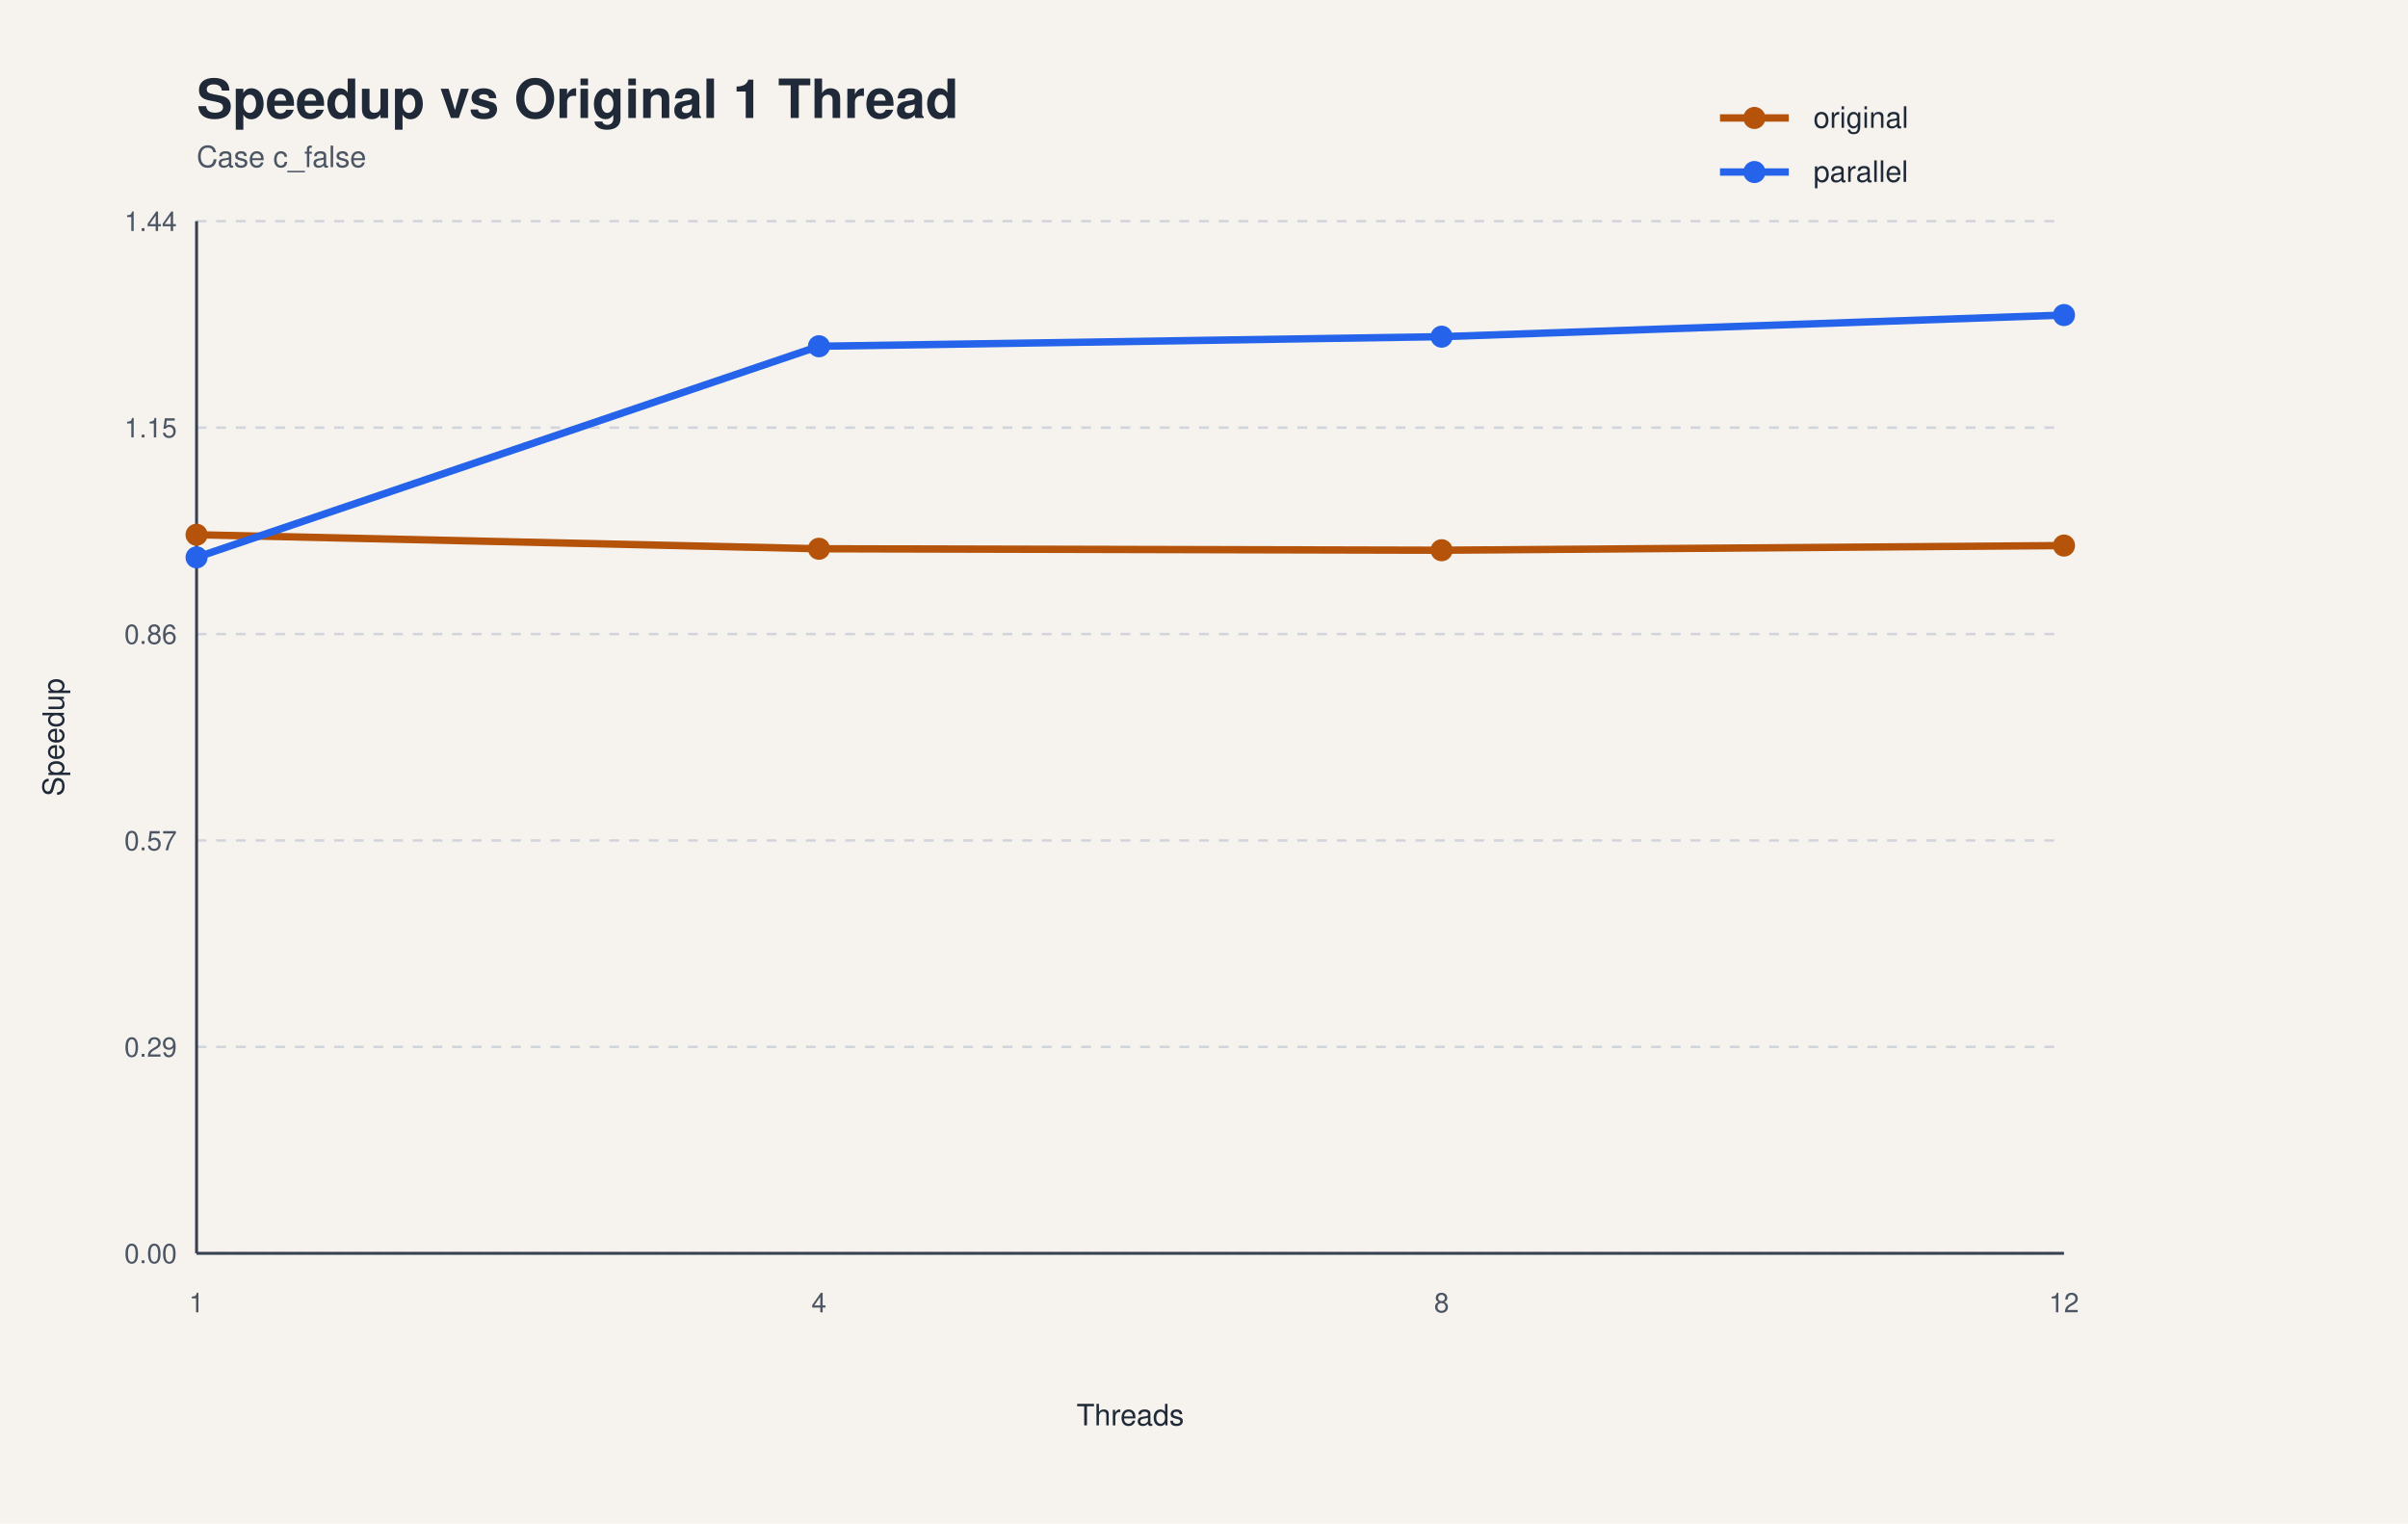
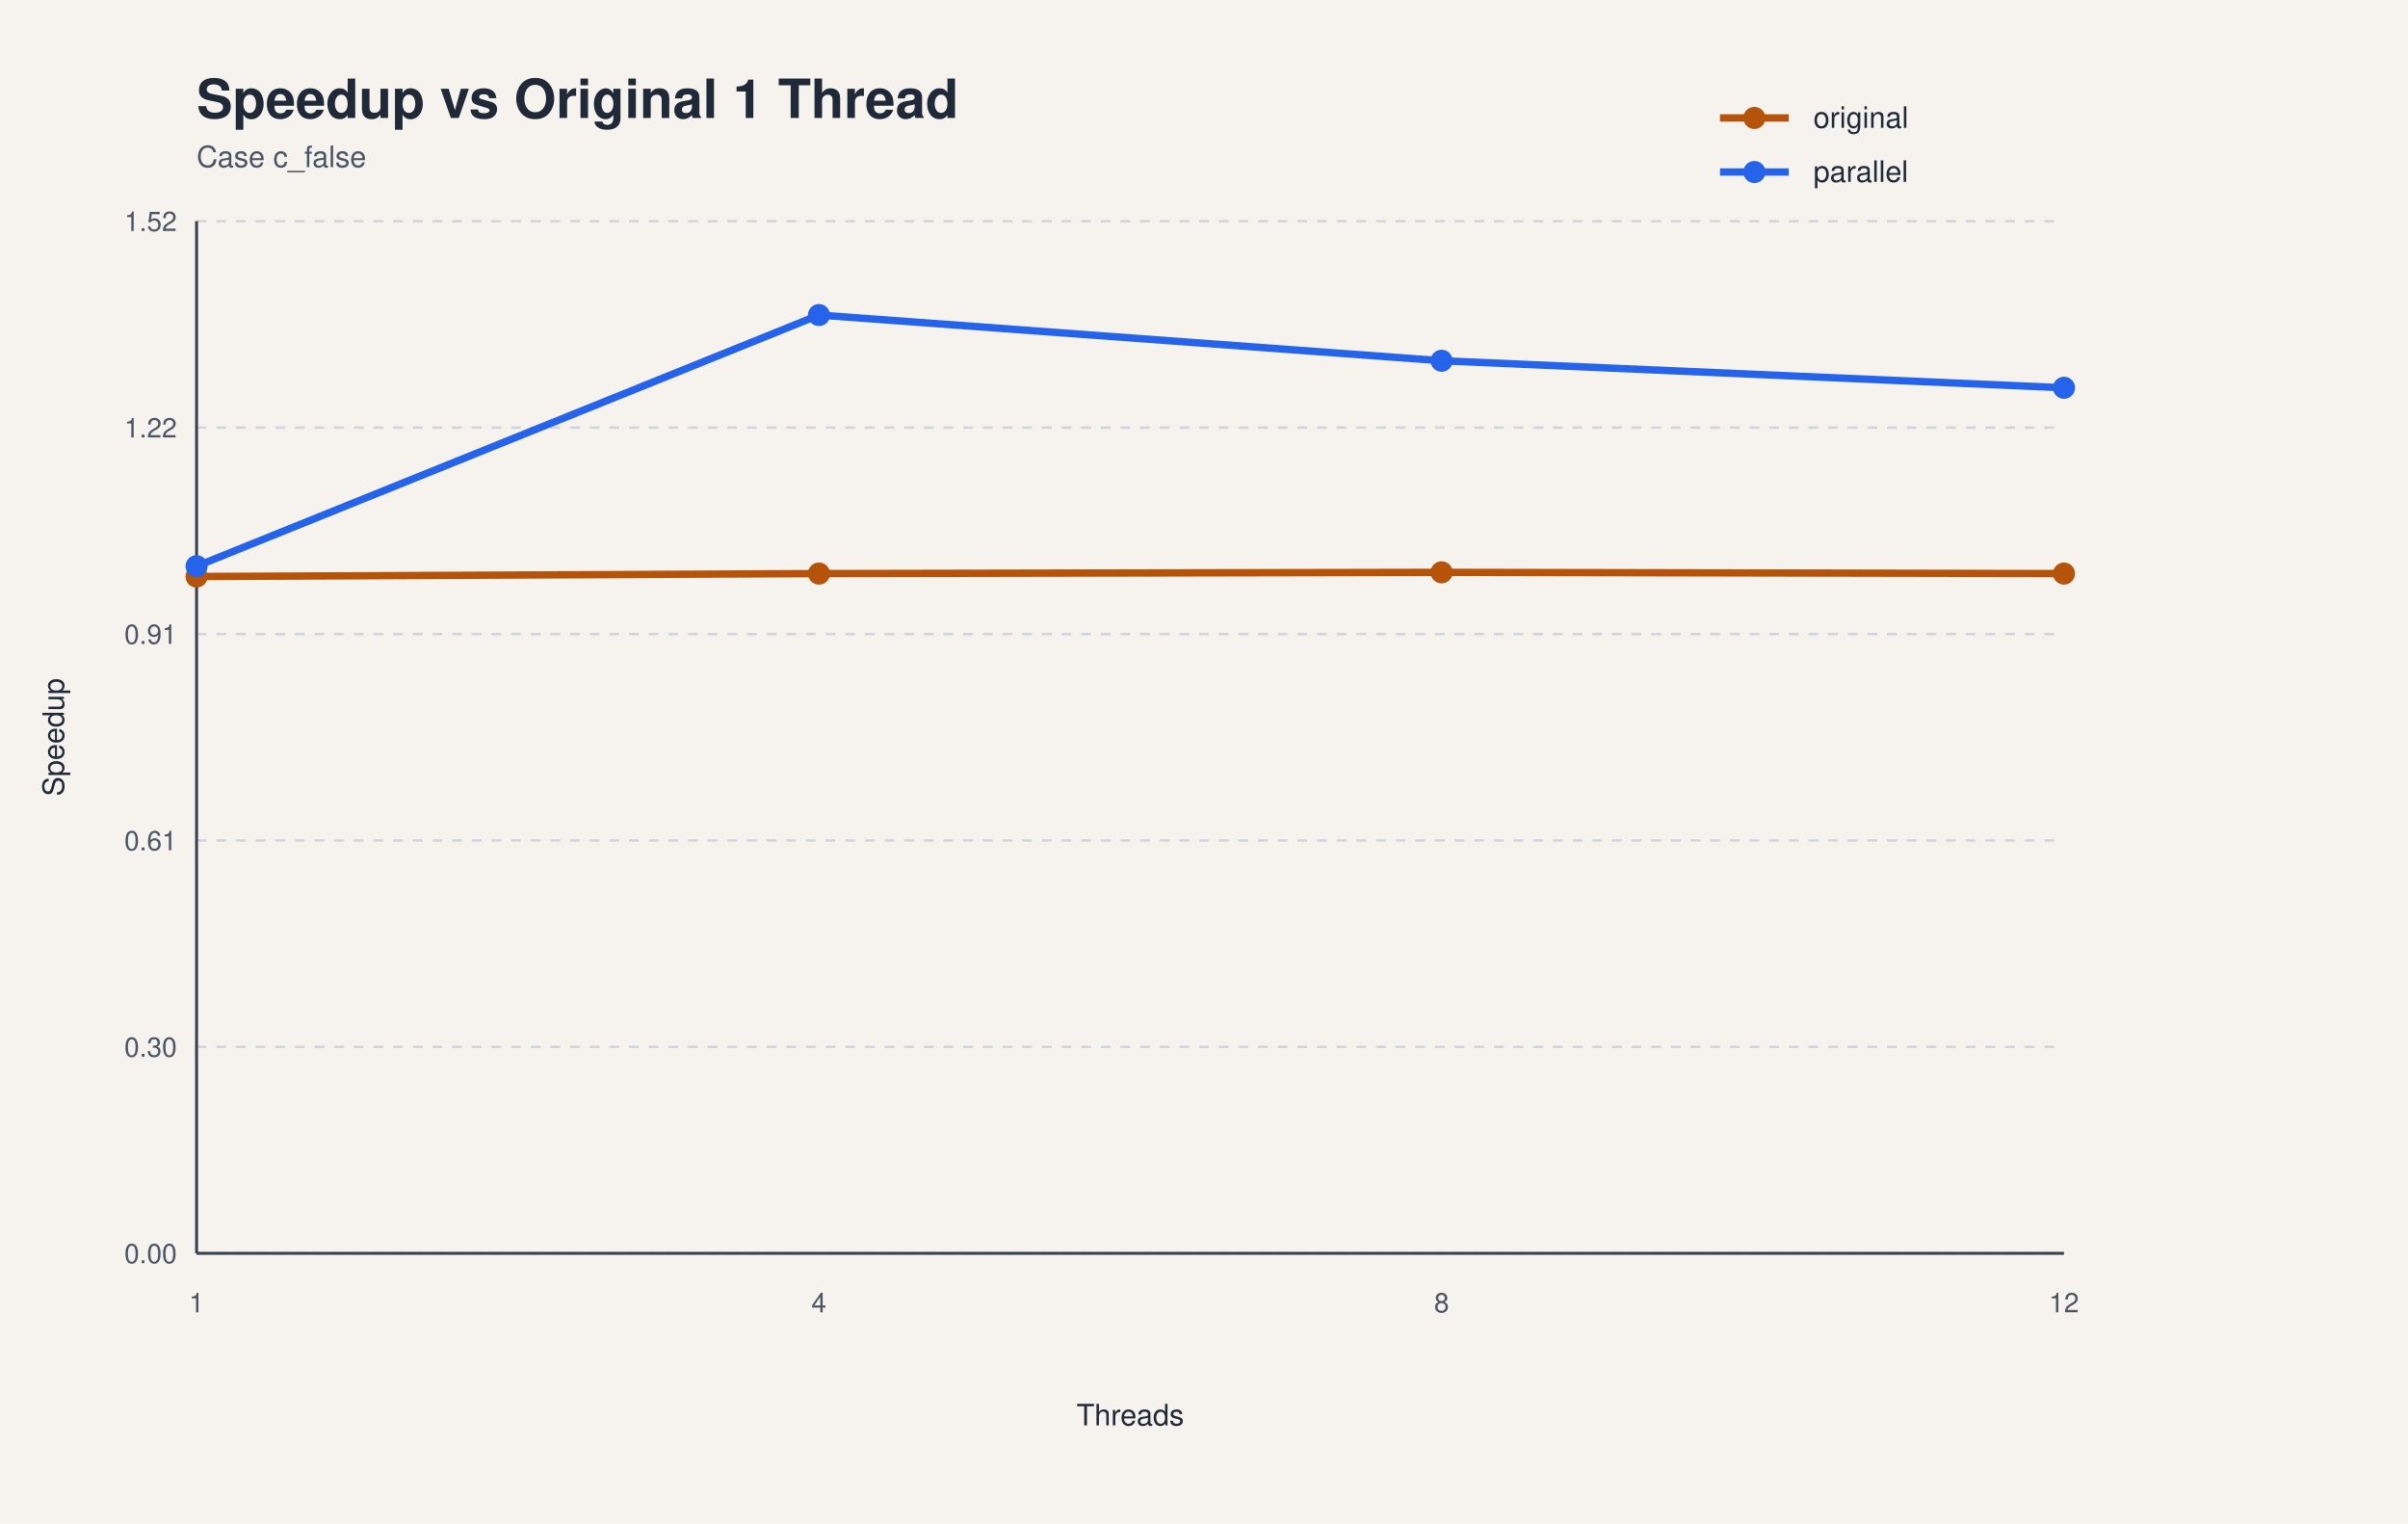
- <svg xmlns="http://www.w3.org/2000/svg" width="980" height="620" viewBox="0 0 980 620" role="img">
+ <svg xmlns="http://www.w3.org/2000/svg" width="980" height="620" viewBox="0 0 980 620">
  <rect width="100%" height="100%" fill="#f6f3ee" />
-   <style>
- text { font-family: "Helvetica", "Arial", sans-serif; fill: #1f2937; }
- .title { font-size: 22px; font-weight: 700; }
- .subtitle { font-size: 12px; fill: #4b5563; }
- .axis { stroke: #374151; stroke-width: 1.2; }
- .grid { stroke: #d1d5db; stroke-width: 1; stroke-dasharray: 4 4; }
- .tick { font-size: 11px; fill: #4b5563; }
- .label { font-size: 12px; }
- .legend { font-size: 12px; }
- </style>
+   <style>text { font-family: Helvetica, Arial, sans-serif; fill: #1f2937; } .title { font-size: 22px; font-weight: 700; } .subtitle { font-size: 12px; fill: #4b5563; } .axis { stroke: #374151; stroke-width: 1.2; } .grid { stroke: #d1d5db; stroke-width: 1; stroke-dasharray: 4 4; } .tick { font-size: 11px; fill: #4b5563; } .label { font-size: 12px; } .legend { font-size: 12px; }</style>
  <text class="title" x="80" y="48">Speedup vs Original 1 Thread</text>
  <text class="subtitle" x="80" y="68">Case c_false</text>
-   <line class="grid" x1="80.0" y1="510.0" x2="840.0" y2="510.0" />
-   <text class="tick" x="72.0" y="514.0" text-anchor="end">0.00</text>
-   <line class="grid" x1="80.0" y1="426.0" x2="840.0" y2="426.0" />
-   <text class="tick" x="72.0" y="430.0" text-anchor="end">0.29</text>
-   <line class="grid" x1="80.0" y1="342.0" x2="840.0" y2="342.0" />
-   <text class="tick" x="72.0" y="346.0" text-anchor="end">0.57</text>
-   <line class="grid" x1="80.0" y1="258.0" x2="840.0" y2="258.0" />
-   <text class="tick" x="72.0" y="262.0" text-anchor="end">0.86</text>
-   <line class="grid" x1="80.0" y1="174.0" x2="840.0" y2="174.0" />
-   <text class="tick" x="72.0" y="178.0" text-anchor="end">1.15</text>
-   <line class="grid" x1="80.0" y1="90.0" x2="840.0" y2="90.0" />
-   <text class="tick" x="72.0" y="94.0" text-anchor="end">1.44</text>
-   <line class="axis" x1="80.0" y1="510.0" x2="840.0" y2="510.0" />
-   <line class="axis" x1="80.0" y1="90.0" x2="80.0" y2="510.0" />
-   <text class="tick" x="80.0" y="534.0" text-anchor="middle">1</text>
-   <text class="tick" x="333.3" y="534.0" text-anchor="middle">4</text>
-   <text class="tick" x="586.7" y="534.0" text-anchor="middle">8</text>
-   <text class="tick" x="840.0" y="534.0" text-anchor="middle">12</text>
-   <circle cx="80.0" cy="217.6" r="4.5" fill="#b45309" />
-   <circle cx="333.3" cy="223.3" r="4.5" fill="#b45309" />
-   <circle cx="586.7" cy="223.9" r="4.5" fill="#b45309" />
-   <circle cx="840.0" cy="222.0" r="4.5" fill="#b45309" />
-   <polyline fill="none" stroke="#b45309" stroke-width="3" points="80.0,217.6 333.3,223.3 586.7,223.9 840.0,222.0" />
-   <circle cx="80.0" cy="226.8" r="4.5" fill="#2563eb" />
-   <circle cx="333.3" cy="140.9" r="4.5" fill="#2563eb" />
-   <circle cx="586.7" cy="137.0" r="4.5" fill="#2563eb" />
-   <circle cx="840.0" cy="128.2" r="4.5" fill="#2563eb" />
-   <polyline fill="none" stroke="#2563eb" stroke-width="3" points="80.0,226.8 333.3,140.9 586.7,137.0 840.0,128.2" />
-   <text class="label" x="460.0" y="580.0" text-anchor="middle">Threads</text>
+   <line class="grid" x1="80" y1="510.0" x2="840" y2="510.0" />
+   <text class="tick" x="72" y="514.0" text-anchor="end">0.00</text>
+   <line class="grid" x1="80" y1="426.0" x2="840" y2="426.0" />
+   <text class="tick" x="72" y="430.0" text-anchor="end">0.30</text>
+   <line class="grid" x1="80" y1="342.0" x2="840" y2="342.0" />
+   <text class="tick" x="72" y="346.0" text-anchor="end">0.61</text>
+   <line class="grid" x1="80" y1="258.0" x2="840" y2="258.0" />
+   <text class="tick" x="72" y="262.0" text-anchor="end">0.91</text>
+   <line class="grid" x1="80" y1="174.0" x2="840" y2="174.0" />
+   <text class="tick" x="72" y="178.0" text-anchor="end">1.22</text>
+   <line class="grid" x1="80" y1="90.0" x2="840" y2="90.0" />
+   <text class="tick" x="72" y="94.0" text-anchor="end">1.52</text>
+   <line class="axis" x1="80" y1="510" x2="840" y2="510" />
+   <line class="axis" x1="80" y1="90" x2="80" y2="510" />
+   <text class="tick" x="80.0" y="534" text-anchor="middle">1</text>
+   <text class="tick" x="333.3" y="534" text-anchor="middle">4</text>
+   <text class="tick" x="586.7" y="534" text-anchor="middle">8</text>
+   <text class="tick" x="840.0" y="534" text-anchor="middle">12</text>
+   <circle cx="80.0" cy="234.6" r="4.5" fill="#b45309" />
+   <circle cx="333.3" cy="233.4" r="4.5" fill="#b45309" />
+   <circle cx="586.7" cy="232.9" r="4.5" fill="#b45309" />
+   <circle cx="840.0" cy="233.4" r="4.5" fill="#b45309" />
+   <polyline fill="none" stroke="#b45309" stroke-width="3" points="80.0,234.6 333.3,233.4 586.7,232.9 840.0,233.4" />
+   <circle cx="80.0" cy="230.4" r="4.5" fill="#2563eb" />
+   <circle cx="333.3" cy="128.2" r="4.5" fill="#2563eb" />
+   <circle cx="586.7" cy="146.8" r="4.5" fill="#2563eb" />
+   <circle cx="840.0" cy="157.8" r="4.5" fill="#2563eb" />
+   <polyline fill="none" stroke="#2563eb" stroke-width="3" points="80.0,230.4 333.3,128.2 586.7,146.8 840.0,157.8" />
+   <text class="label" x="460.0" y="580" text-anchor="middle">Threads</text>
  <text class="label" x="26" y="300.0" transform="rotate(-90 26 300.0)" text-anchor="middle">Speedup</text>
  <line x1="700" y1="48" x2="728" y2="48" stroke="#b45309" stroke-width="3" />
  <circle cx="714" cy="48" r="4.5" fill="#b45309" />
  <text class="legend" x="738" y="52">original</text>
  <line x1="700" y1="70" x2="728" y2="70" stroke="#2563eb" stroke-width="3" />
  <circle cx="714" cy="70" r="4.5" fill="#2563eb" />
  <text class="legend" x="738" y="74">parallel</text>
</svg>
